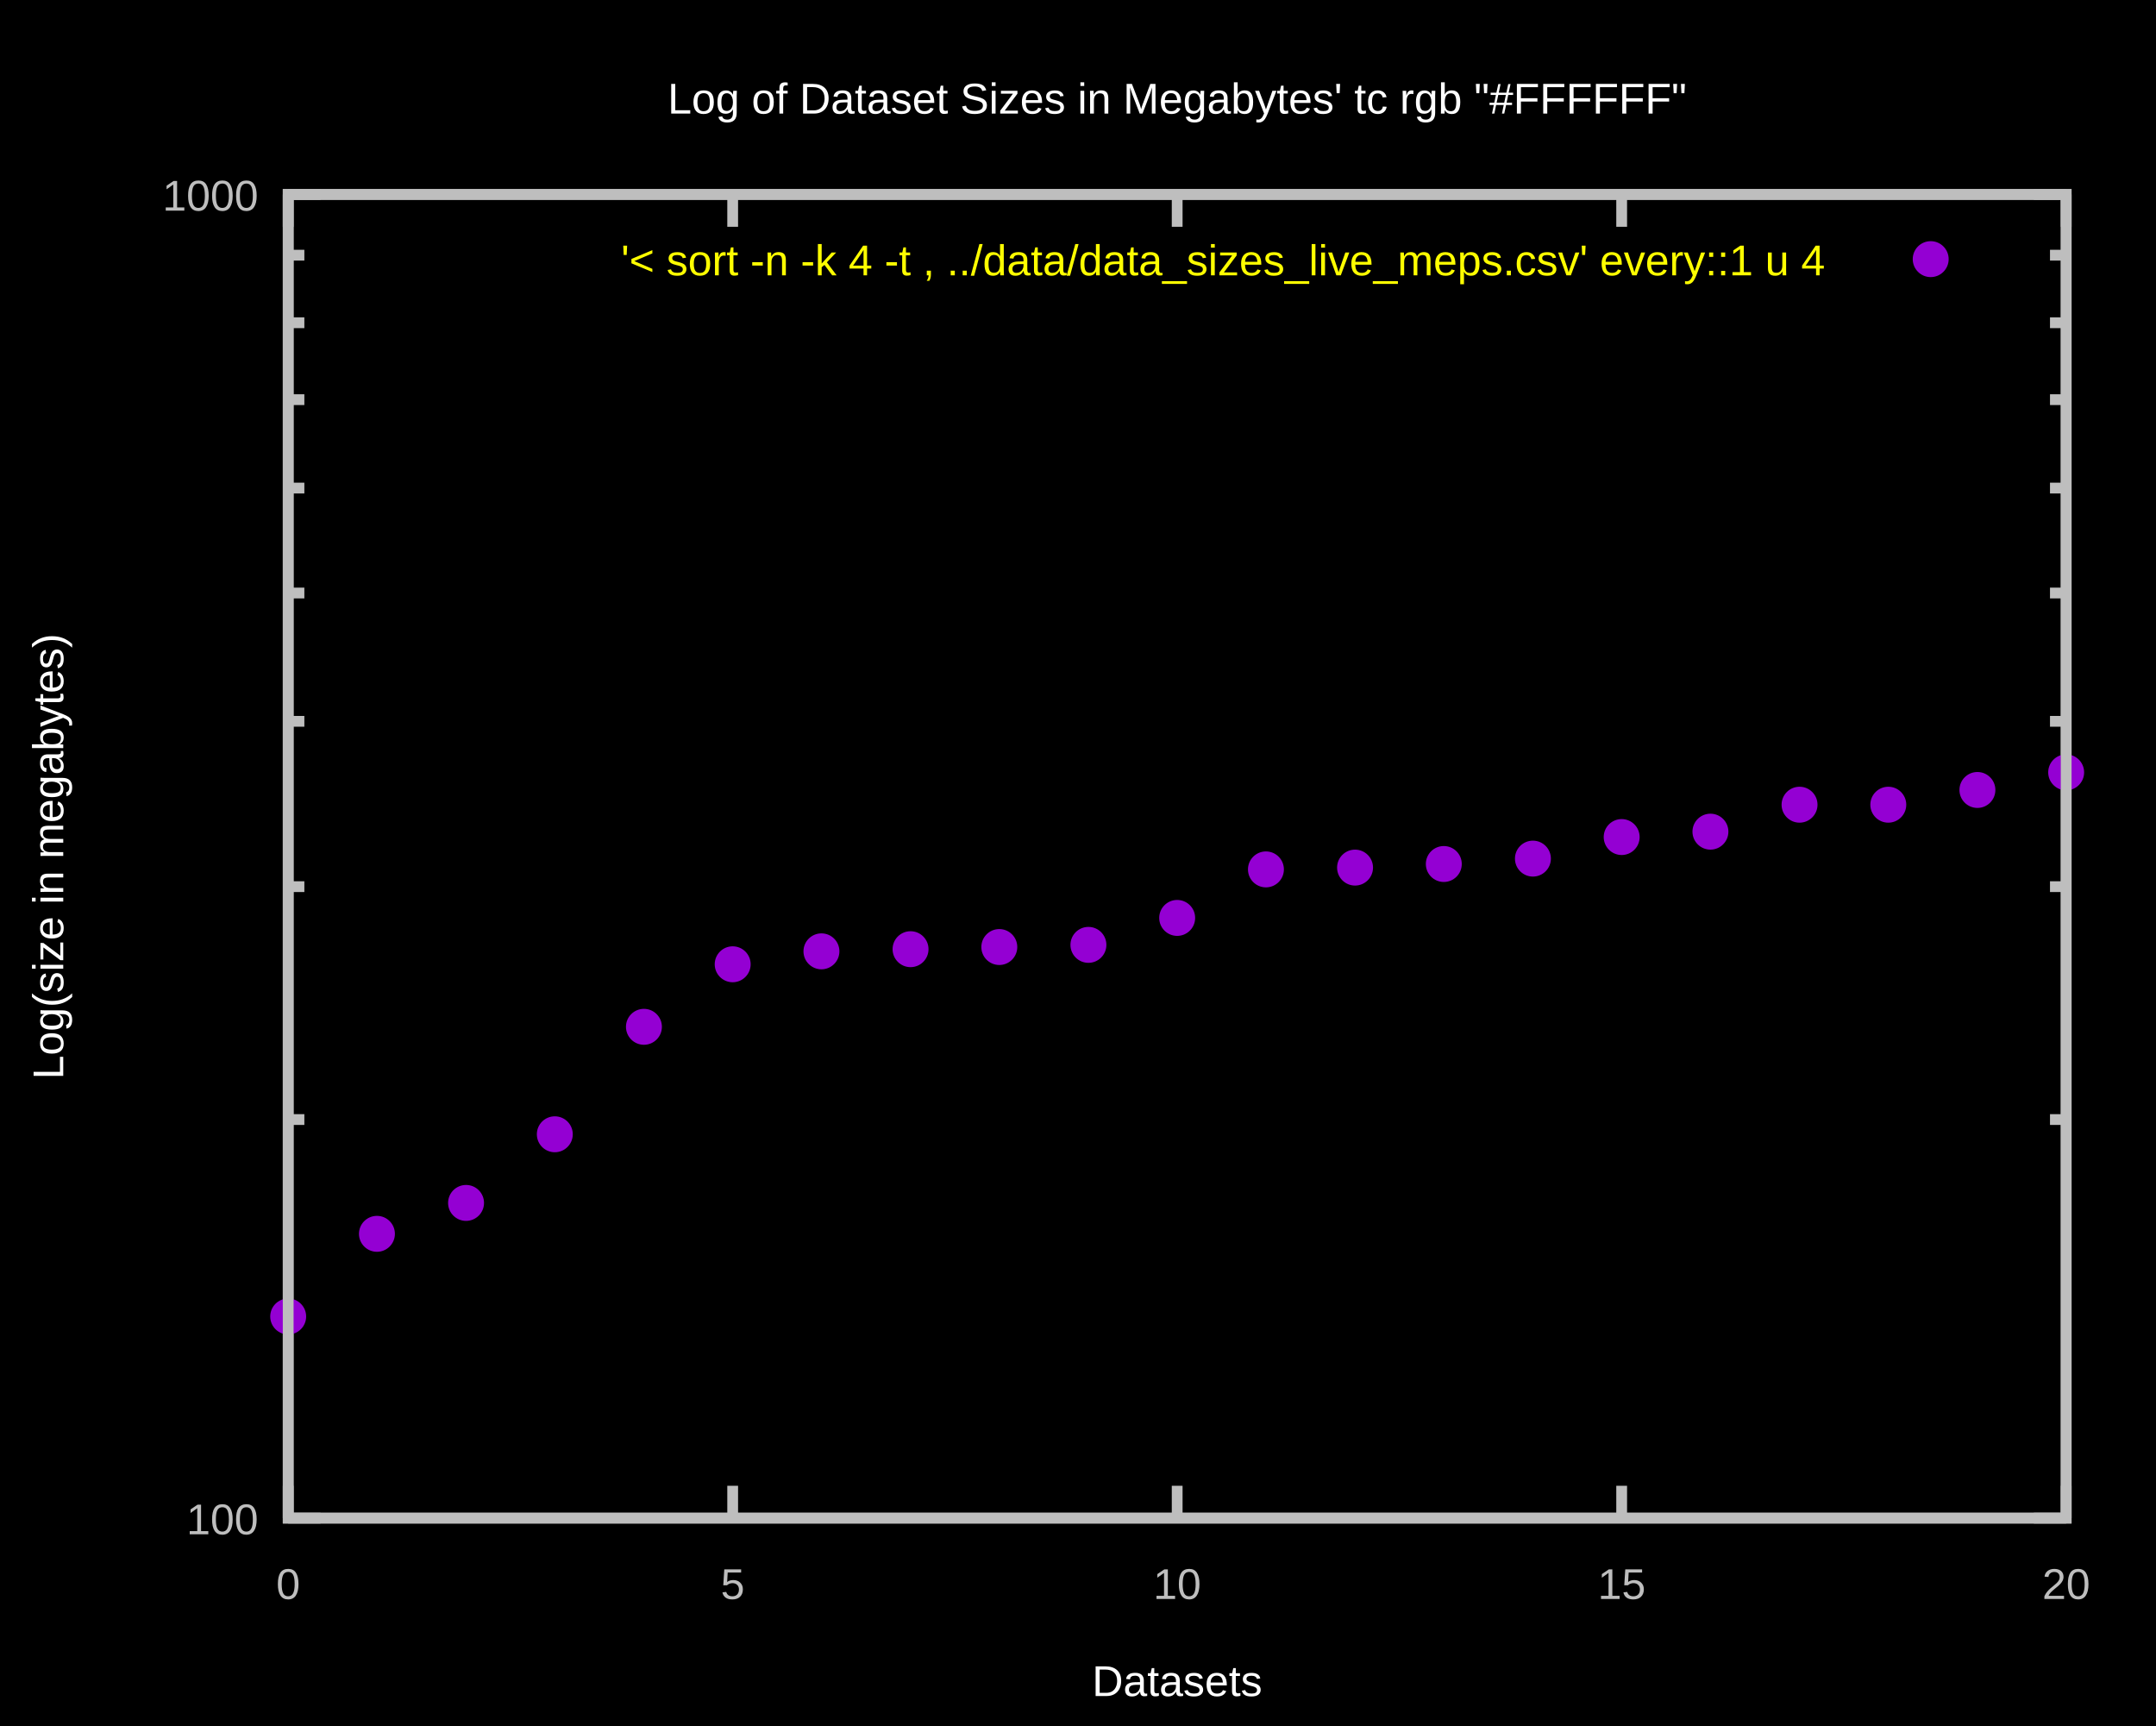
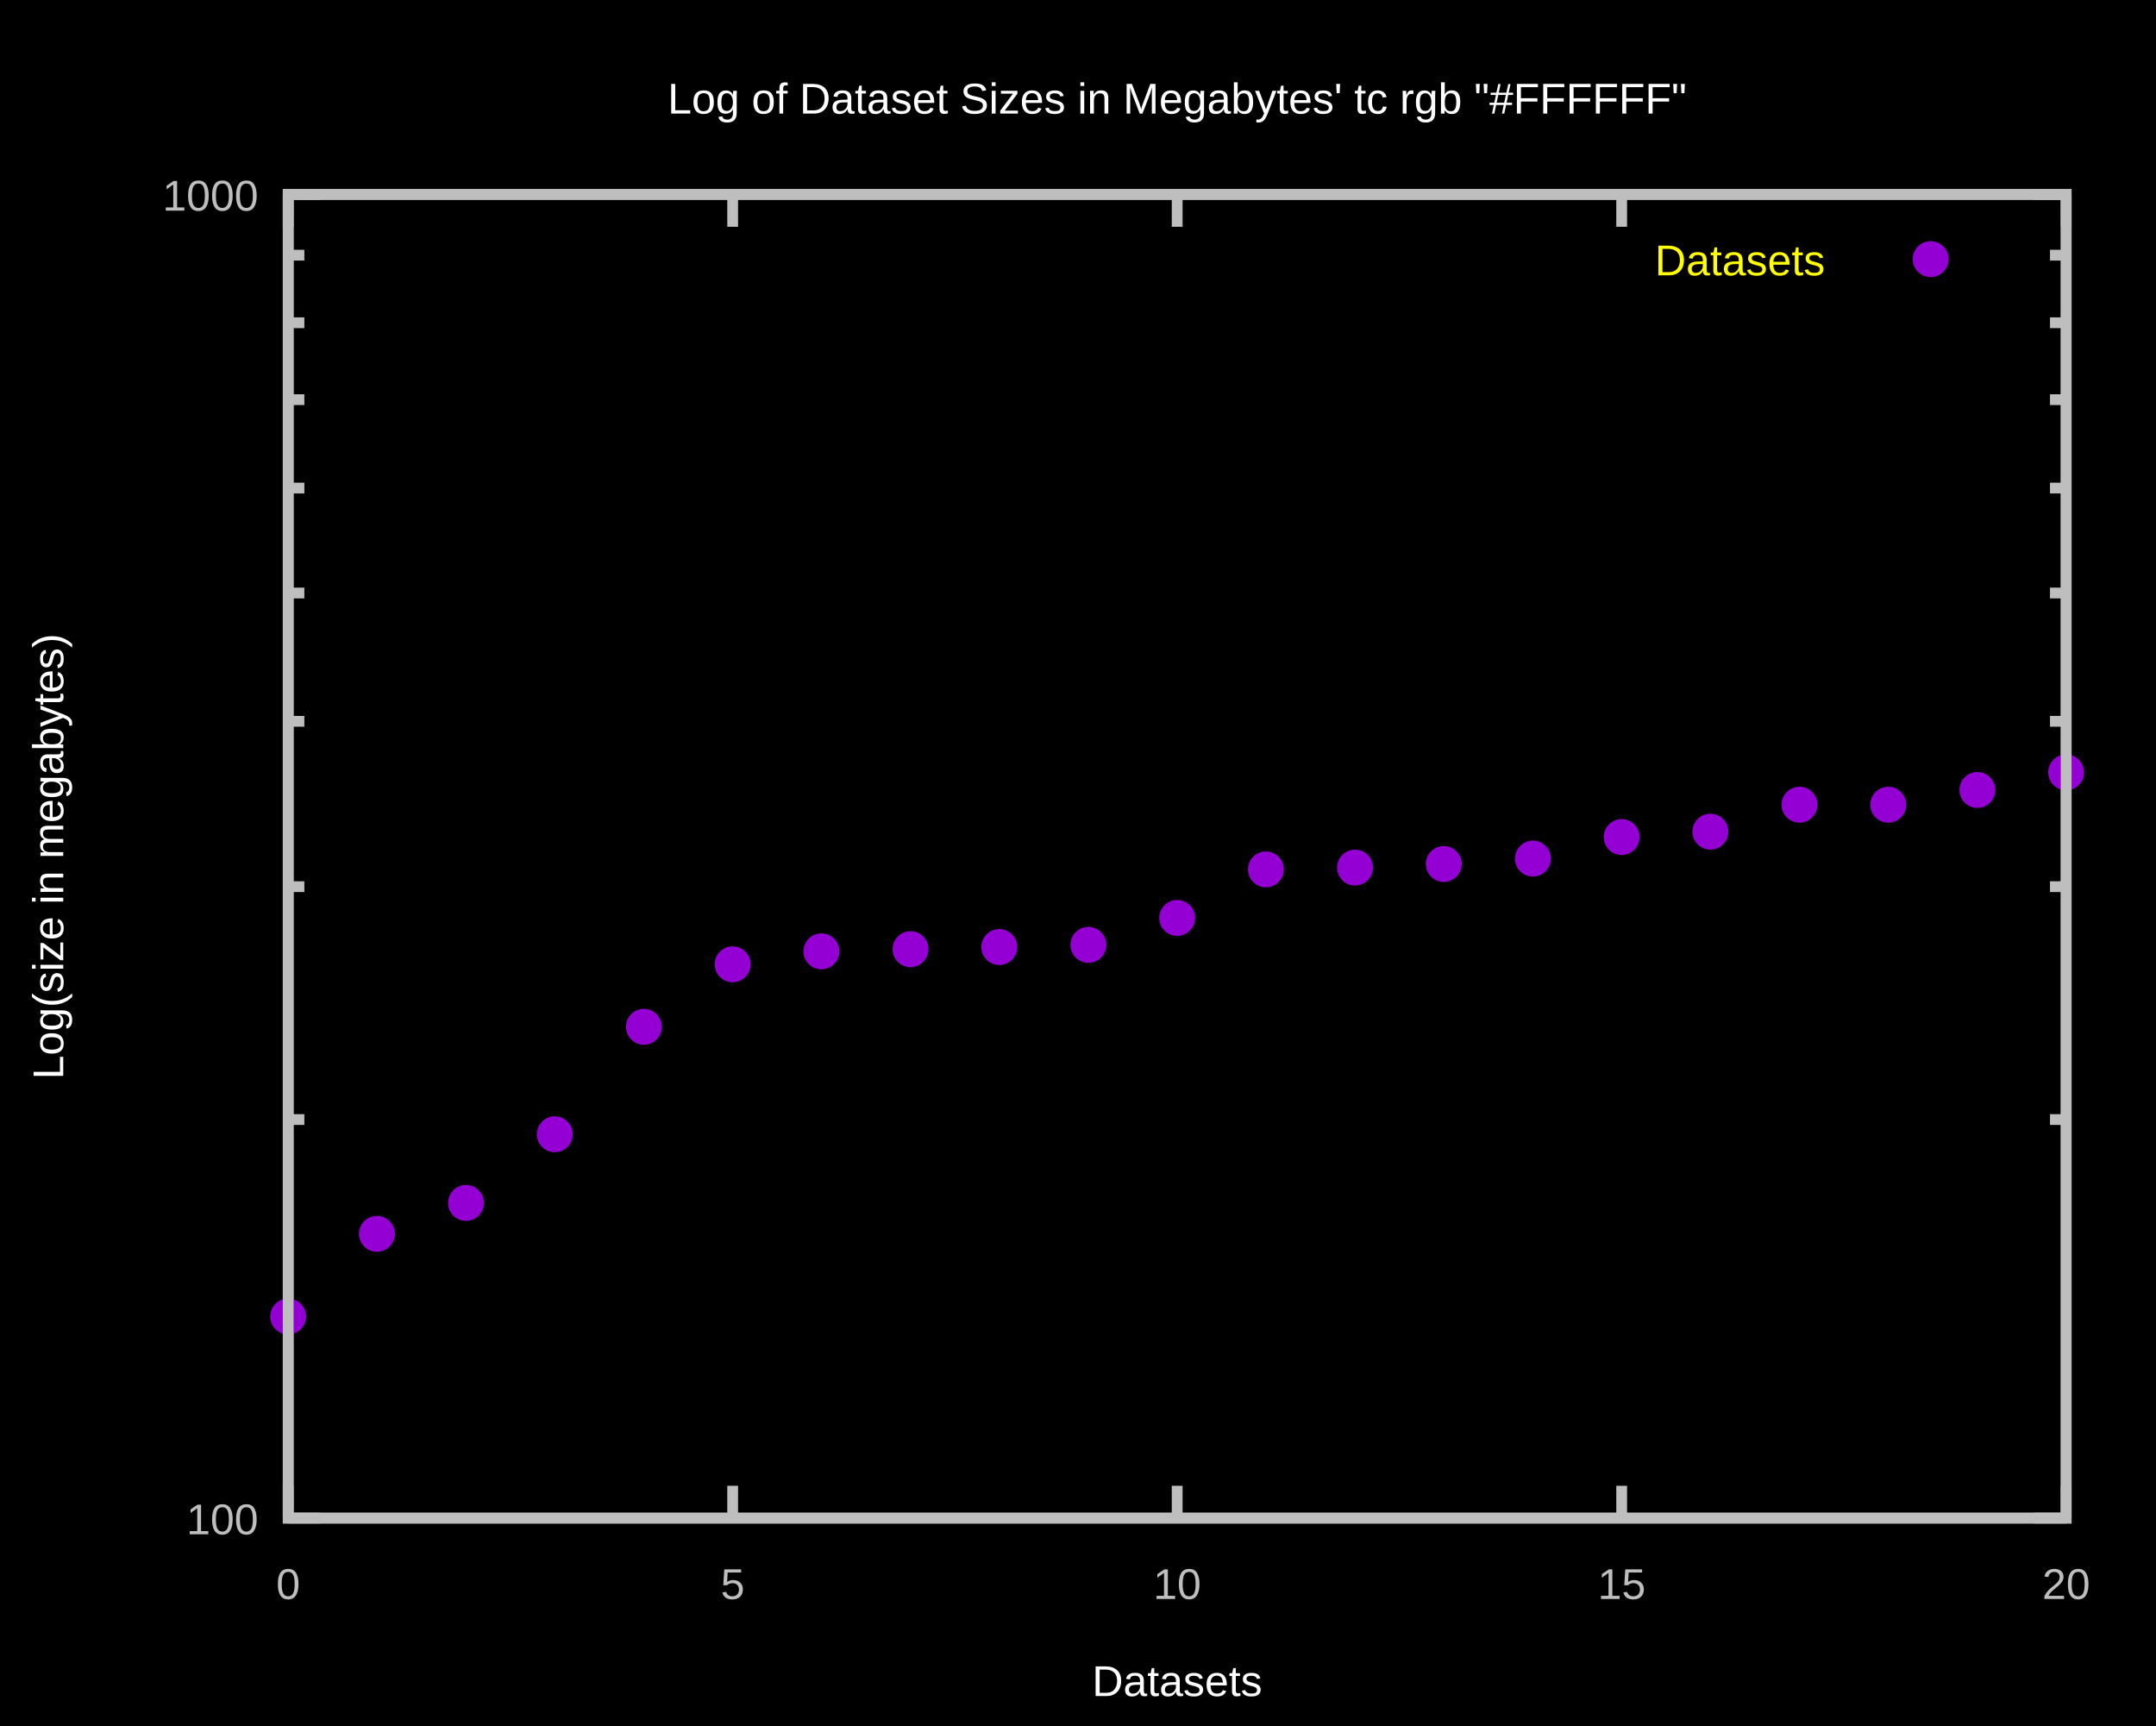
<svg xmlns="http://www.w3.org/2000/svg" xmlns:xlink="http://www.w3.org/1999/xlink" width="600" height="480" viewBox="0 0 600 480">
  <g id="gnuplot_canvas">
    <rect x="0" y="0" width="600" height="480" fill="none" />
    <defs>
      <circle id="gpDot" r="0.5" stroke-width="0.5" />
      <path id="gpPt0" stroke-width="0.222" stroke="currentColor" d="M-1,0 h2 M0,-1 v2" />
      <path id="gpPt1" stroke-width="0.222" stroke="currentColor" d="M-1,-1 L1,1 M1,-1 L-1,1" />
      <path id="gpPt2" stroke-width="0.222" stroke="currentColor" d="M-1,0 L1,0 M0,-1 L0,1 M-1,-1 L1,1 M-1,1 L1,-1" />
      <rect id="gpPt3" stroke-width="0.222" stroke="currentColor" x="-1" y="-1" width="2" height="2" />
      <rect id="gpPt4" stroke-width="0.222" stroke="currentColor" fill="currentColor" x="-1" y="-1" width="2" height="2" />
      <circle id="gpPt5" stroke-width="0.222" stroke="currentColor" cx="0" cy="0" r="1" />
      <use xlink:href="#gpPt5" id="gpPt6" fill="currentColor" stroke="none" />
      <path id="gpPt7" stroke-width="0.222" stroke="currentColor" d="M0,-1.33 L-1.33,0.67 L1.33,0.67 z" />
      <use xlink:href="#gpPt7" id="gpPt8" fill="currentColor" stroke="none" />
      <use xlink:href="#gpPt7" id="gpPt9" stroke="currentColor" transform="rotate(180)" />
      <use xlink:href="#gpPt9" id="gpPt10" fill="currentColor" stroke="none" />
      <use xlink:href="#gpPt3" id="gpPt11" stroke="currentColor" transform="rotate(45)" />
      <use xlink:href="#gpPt11" id="gpPt12" fill="currentColor" stroke="none" />
      <path id="gpPt13" stroke-width="0.222" stroke="currentColor" d="M0,1.330 L1.265,0.411 L0.782,-1.067 L-0.782,-1.076 L-1.265,0.411 z" />
      <use xlink:href="#gpPt13" id="gpPt14" fill="currentColor" stroke="none" />
      <filter id="textbox" filterUnits="objectBoundingBox" x="0" y="0" height="1" width="1">
        <feFlood flood-color="white" flood-opacity="1" result="bgnd" />
        <feComposite in="SourceGraphic" in2="bgnd" operator="atop" />
      </filter>
      <filter id="greybox" filterUnits="objectBoundingBox" x="0" y="0" height="1" width="1">
        <feFlood flood-color="lightgrey" flood-opacity="1" result="grey" />
        <feComposite in="SourceGraphic" in2="grey" operator="atop" />
      </filter>
    </defs>
    <g fill="none" color="white" stroke="rgb(190, 190, 190)" stroke-width="3.00" stroke-linecap="butt" stroke-linejoin="miter">
</g>
    <g fill="none" color="white" stroke="currentColor" stroke-width="1.00" stroke-linecap="butt" stroke-linejoin="miter">
</g>
    <g fill="none" color="black" stroke="currentColor" stroke-width="1.00" stroke-linecap="butt" stroke-linejoin="miter">
      <g stroke="none" shape-rendering="crispEdges">
        <polygon fill="rgb(  0,   0,   0)" points="0.0,480.0 599.9,480.0 599.9,0.1 0.0,0.1 " />
      </g>
      <path stroke="black" d="M0.0,480.0 L0.0,0.1 L599.9,0.1 L599.9,480.0 L0.0,480.0 Z  " />
    </g>
    <g fill="none" color="black" stroke="black" stroke-width="3.00" stroke-linecap="butt" stroke-linejoin="miter">
</g>
    <g fill="none" color="black" stroke="currentColor" stroke-width="3.00" stroke-linecap="butt" stroke-linejoin="miter">
      <path stroke="rgb(190, 190, 190)" d="M80.2,422.4 L89.2,422.4 M575.0,422.4 L566.0,422.4  " />
      <g transform="translate(71.9,426.9)" stroke="none" fill="rgb(190,190,190)" font-family="Arial" font-size="12.00" text-anchor="end">
        <text>
          <tspan font-family="Arial"> 100</tspan>
        </text>
      </g>
    </g>
    <g fill="none" color="black" stroke="currentColor" stroke-width="3.00" stroke-linecap="butt" stroke-linejoin="miter">
      <path stroke="rgb(190, 190, 190)" d="M80.2,311.5 L84.7,311.5 M575.0,311.5 L570.5,311.5 M80.2,246.7 L84.7,246.7 M575.0,246.7 L570.5,246.7   M80.2,200.7 L84.7,200.7 M575.0,200.7 L570.5,200.7 M80.2,165.0 L84.7,165.0 M575.0,165.0 L570.5,165.0   M80.2,135.8 L84.7,135.8 M575.0,135.8 L570.5,135.8 M80.2,111.2 L84.7,111.2 M575.0,111.2 L570.5,111.2   M80.2,89.8 L84.7,89.8 M575.0,89.8 L570.5,89.8 M80.2,71.0 L84.7,71.0 M575.0,71.0 L570.5,71.0   M80.2,54.1 L89.2,54.1 M575.0,54.1 L566.0,54.1  " />
      <g transform="translate(71.9,58.6)" stroke="none" fill="rgb(190,190,190)" font-family="Arial" font-size="12.00" text-anchor="end">
        <text>
          <tspan font-family="Arial"> 1000</tspan>
        </text>
      </g>
    </g>
    <g fill="none" color="black" stroke="currentColor" stroke-width="3.00" stroke-linecap="butt" stroke-linejoin="miter">
      <path stroke="rgb(190, 190, 190)" d="M80.2,422.4 L80.2,413.4 M80.2,54.1 L80.2,63.1  " />
      <g transform="translate(80.2,444.9)" stroke="none" fill="rgb(190,190,190)" font-family="Arial" font-size="12.00" text-anchor="middle">
        <text>
          <tspan font-family="Arial"> 0</tspan>
        </text>
      </g>
    </g>
    <g fill="none" color="black" stroke="currentColor" stroke-width="3.00" stroke-linecap="butt" stroke-linejoin="miter">
      <path stroke="rgb(190, 190, 190)" d="M203.9,422.4 L203.9,413.4 M203.9,54.1 L203.9,63.1  " />
      <g transform="translate(203.9,444.9)" stroke="none" fill="rgb(190,190,190)" font-family="Arial" font-size="12.00" text-anchor="middle">
        <text>
          <tspan font-family="Arial"> 5</tspan>
        </text>
      </g>
    </g>
    <g fill="none" color="black" stroke="currentColor" stroke-width="3.00" stroke-linecap="butt" stroke-linejoin="miter">
      <path stroke="rgb(190, 190, 190)" d="M327.6,422.4 L327.6,413.4 M327.6,54.1 L327.6,63.1  " />
      <g transform="translate(327.6,444.9)" stroke="none" fill="rgb(190,190,190)" font-family="Arial" font-size="12.00" text-anchor="middle">
        <text>
          <tspan font-family="Arial"> 10</tspan>
        </text>
      </g>
    </g>
    <g fill="none" color="black" stroke="currentColor" stroke-width="3.00" stroke-linecap="butt" stroke-linejoin="miter">
      <path stroke="rgb(190, 190, 190)" d="M451.3,422.4 L451.3,413.4 M451.3,54.1 L451.3,63.1  " />
      <g transform="translate(451.3,444.9)" stroke="none" fill="rgb(190,190,190)" font-family="Arial" font-size="12.00" text-anchor="middle">
        <text>
          <tspan font-family="Arial"> 15</tspan>
        </text>
      </g>
    </g>
    <g fill="none" color="black" stroke="currentColor" stroke-width="3.00" stroke-linecap="butt" stroke-linejoin="miter">
      <path stroke="rgb(190, 190, 190)" d="M575.0,422.4 L575.0,413.4 M575.0,54.1 L575.0,63.1  " />
      <g transform="translate(575.0,444.9)" stroke="none" fill="rgb(190,190,190)" font-family="Arial" font-size="12.00" text-anchor="middle">
        <text>
          <tspan font-family="Arial"> 20</tspan>
        </text>
      </g>
    </g>
    <g fill="none" color="black" stroke="currentColor" stroke-width="3.00" stroke-linecap="butt" stroke-linejoin="miter">
</g>
    <g fill="none" color="black" stroke="currentColor" stroke-width="3.00" stroke-linecap="butt" stroke-linejoin="miter">
      <path stroke="rgb(190, 190, 190)" d="M80.2,54.1 L80.2,422.4 L575.0,422.4 L575.0,54.1 L80.2,54.1 Z  " />
    </g>
    <g fill="none" color="black" stroke="currentColor" stroke-width="3.00" stroke-linecap="butt" stroke-linejoin="miter">
      <g transform="translate(17.6,238.3) rotate(270)" stroke="none" fill="rgb(255,255,255)" font-family="Arial" font-size="12.00" text-anchor="middle">
        <text>
          <tspan font-family="Arial">Log(size in megabytes)</tspan>
        </text>
      </g>
    </g>
    <g fill="none" color="black" stroke="currentColor" stroke-width="3.00" stroke-linecap="butt" stroke-linejoin="miter">
      <g transform="translate(327.6,471.9)" stroke="none" fill="rgb(255,255,255)" font-family="Arial" font-size="12.00" text-anchor="middle">
        <text>
          <tspan font-family="Arial">Datasets</tspan>
        </text>
      </g>
    </g>
    <g fill="none" color="black" stroke="currentColor" stroke-width="3.00" stroke-linecap="butt" stroke-linejoin="miter">
      <g transform="translate(327.6,31.6)" stroke="none" fill="rgb(255,255,255)" font-family="Arial" font-size="12.00" text-anchor="middle">
        <text>
          <tspan font-family="Arial">Log of Dataset Sizes in Megabytes' tc rgb "#FFFFFF"</tspan>
        </text>
      </g>
    </g>
    <g fill="none" color="black" stroke="currentColor" stroke-width="3.00" stroke-linecap="butt" stroke-linejoin="miter">
</g>
    <g id="gnuplot_plot_1">
      <g fill="none" color="white" stroke="currentColor" stroke-width="1.00" stroke-linecap="butt" stroke-linejoin="miter">
</g>
      <g fill="none" color="black" stroke="currentColor" stroke-width="1.00" stroke-linecap="butt" stroke-linejoin="miter">
        <g transform="translate(507.9,76.6)" stroke="none" fill="rgb(255,255,0)" font-family="Arial" font-size="12.00" text-anchor="end">
-           <text>'&lt; sort -n -k 4 -t , ../data/data_sizes_live_meps.csv' every::1 u 4</text>
+           <text>
+             <tspan font-family="Arial">Datasets</tspan>
+           </text>
        </g>
      </g>
      <g fill="none" color="black" stroke="currentColor" stroke-width="1.00" stroke-linecap="butt" stroke-linejoin="miter">
        <use xlink:href="#gpPt6" transform="translate(80.2,366.3) scale(4.50)" color="rgb(148,   0, 211)" />
        <use xlink:href="#gpPt6" transform="translate(104.9,343.3) scale(4.50)" color="rgb(148,   0, 211)" />
        <use xlink:href="#gpPt6" transform="translate(129.7,334.7) scale(4.50)" color="rgb(148,   0, 211)" />
        <use xlink:href="#gpPt6" transform="translate(154.4,315.6) scale(4.50)" color="rgb(148,   0, 211)" />
        <use xlink:href="#gpPt6" transform="translate(179.2,285.7) scale(4.50)" color="rgb(148,   0, 211)" />
        <use xlink:href="#gpPt6" transform="translate(203.9,268.3) scale(4.50)" color="rgb(148,   0, 211)" />
        <use xlink:href="#gpPt6" transform="translate(228.6,264.7) scale(4.50)" color="rgb(148,   0, 211)" />
        <use xlink:href="#gpPt6" transform="translate(253.4,264.1) scale(4.50)" color="rgb(148,   0, 211)" />
        <use xlink:href="#gpPt6" transform="translate(278.1,263.5) scale(4.50)" color="rgb(148,   0, 211)" />
        <use xlink:href="#gpPt6" transform="translate(302.9,262.9) scale(4.50)" color="rgb(148,   0, 211)" />
        <use xlink:href="#gpPt6" transform="translate(327.6,255.4) scale(4.50)" color="rgb(148,   0, 211)" />
        <use xlink:href="#gpPt6" transform="translate(352.3,241.9) scale(4.50)" color="rgb(148,   0, 211)" />
        <use xlink:href="#gpPt6" transform="translate(377.1,241.4) scale(4.50)" color="rgb(148,   0, 211)" />
        <use xlink:href="#gpPt6" transform="translate(401.8,240.4) scale(4.50)" color="rgb(148,   0, 211)" />
        <use xlink:href="#gpPt6" transform="translate(426.6,238.9) scale(4.50)" color="rgb(148,   0, 211)" />
        <use xlink:href="#gpPt6" transform="translate(451.3,232.9) scale(4.50)" color="rgb(148,   0, 211)" />
        <use xlink:href="#gpPt6" transform="translate(476.0,231.4) scale(4.50)" color="rgb(148,   0, 211)" />
        <use xlink:href="#gpPt6" transform="translate(500.8,223.9) scale(4.50)" color="rgb(148,   0, 211)" />
        <use xlink:href="#gpPt6" transform="translate(525.5,223.9) scale(4.50)" color="rgb(148,   0, 211)" />
        <use xlink:href="#gpPt6" transform="translate(550.3,219.8) scale(4.50)" color="rgb(148,   0, 211)" />
        <use xlink:href="#gpPt6" transform="translate(575.0,214.9) scale(4.50)" color="rgb(148,   0, 211)" />
        <use xlink:href="#gpPt6" transform="translate(537.3,72.1) scale(4.50)" color="rgb(148,   0, 211)" />
      </g>
    </g>
    <g fill="none" color="white" stroke="rgb(148,   0, 211)" stroke-width="2.00" stroke-linecap="butt" stroke-linejoin="miter">
</g>
    <g fill="none" color="black" stroke="currentColor" stroke-width="2.00" stroke-linecap="butt" stroke-linejoin="miter">
</g>
    <g fill="none" color="black" stroke="black" stroke-width="3.00" stroke-linecap="butt" stroke-linejoin="miter">
</g>
    <g fill="none" color="black" stroke="currentColor" stroke-width="3.00" stroke-linecap="butt" stroke-linejoin="miter">
      <path stroke="rgb(190, 190, 190)" d="M80.2,54.1 L80.2,422.4 L575.0,422.4 L575.0,54.1 L80.2,54.1 Z  " />
    </g>
    <g fill="none" color="black" stroke="currentColor" stroke-width="3.00" stroke-linecap="butt" stroke-linejoin="miter">
</g>
  </g>
</svg>
